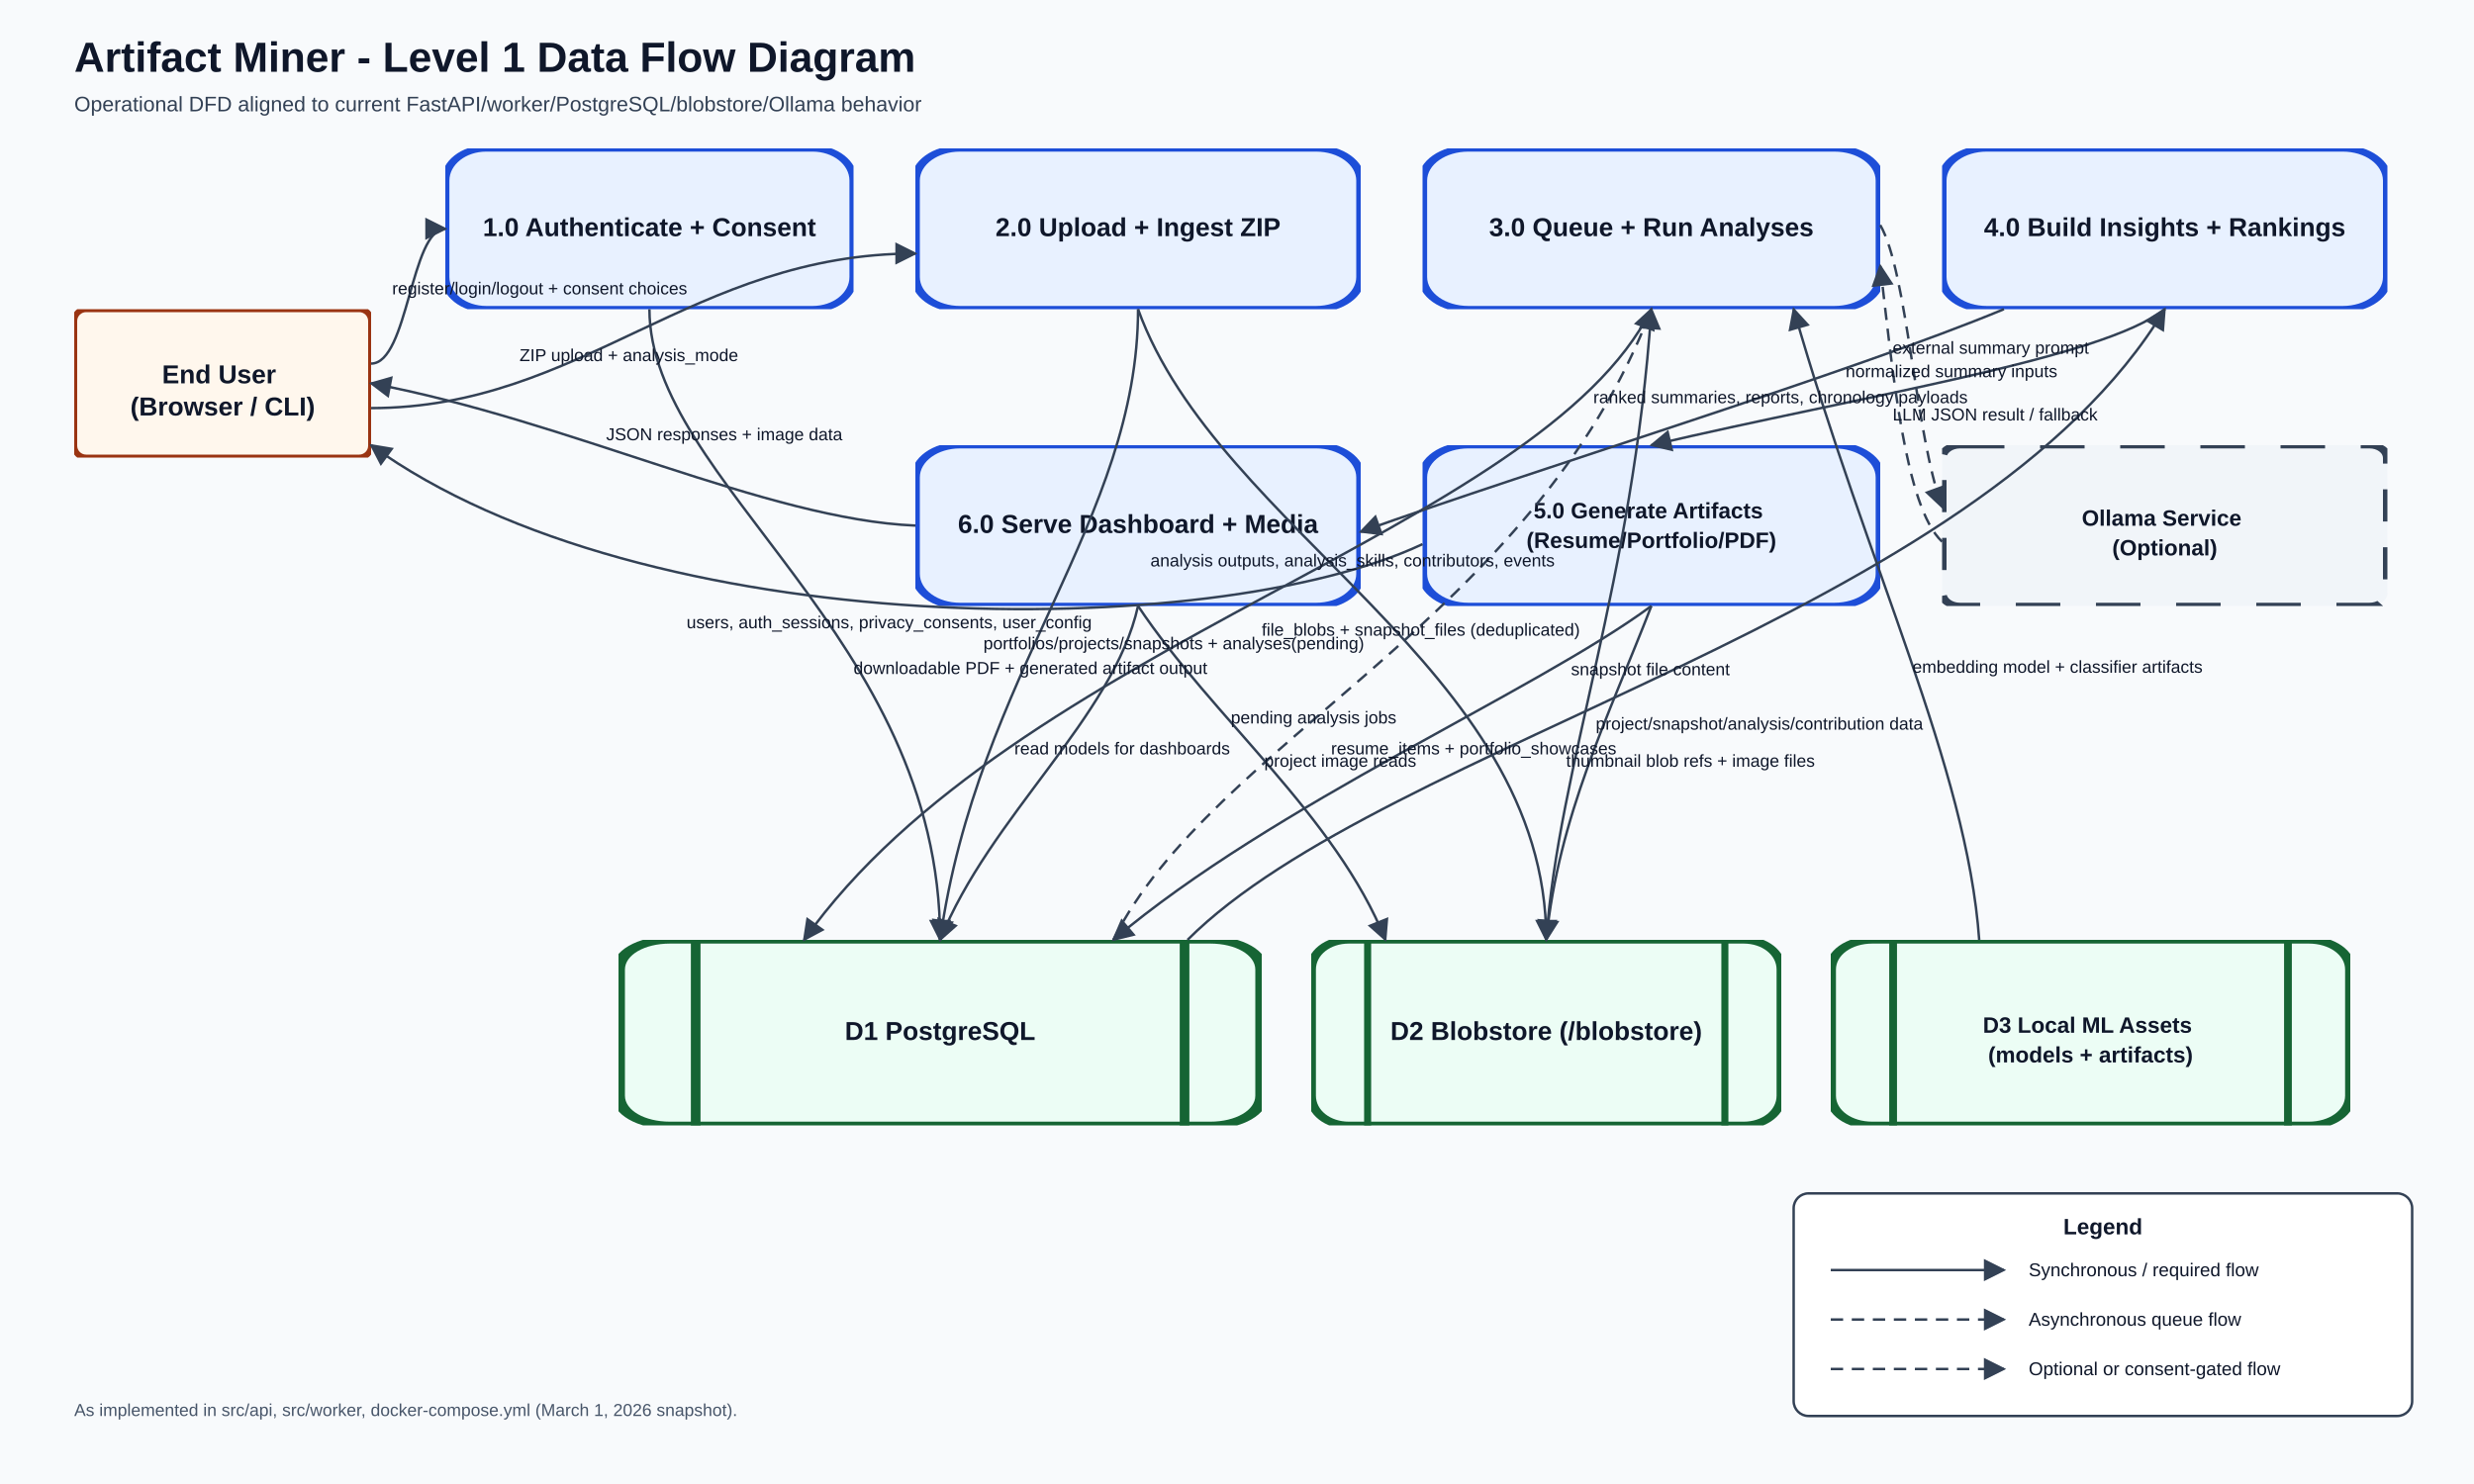
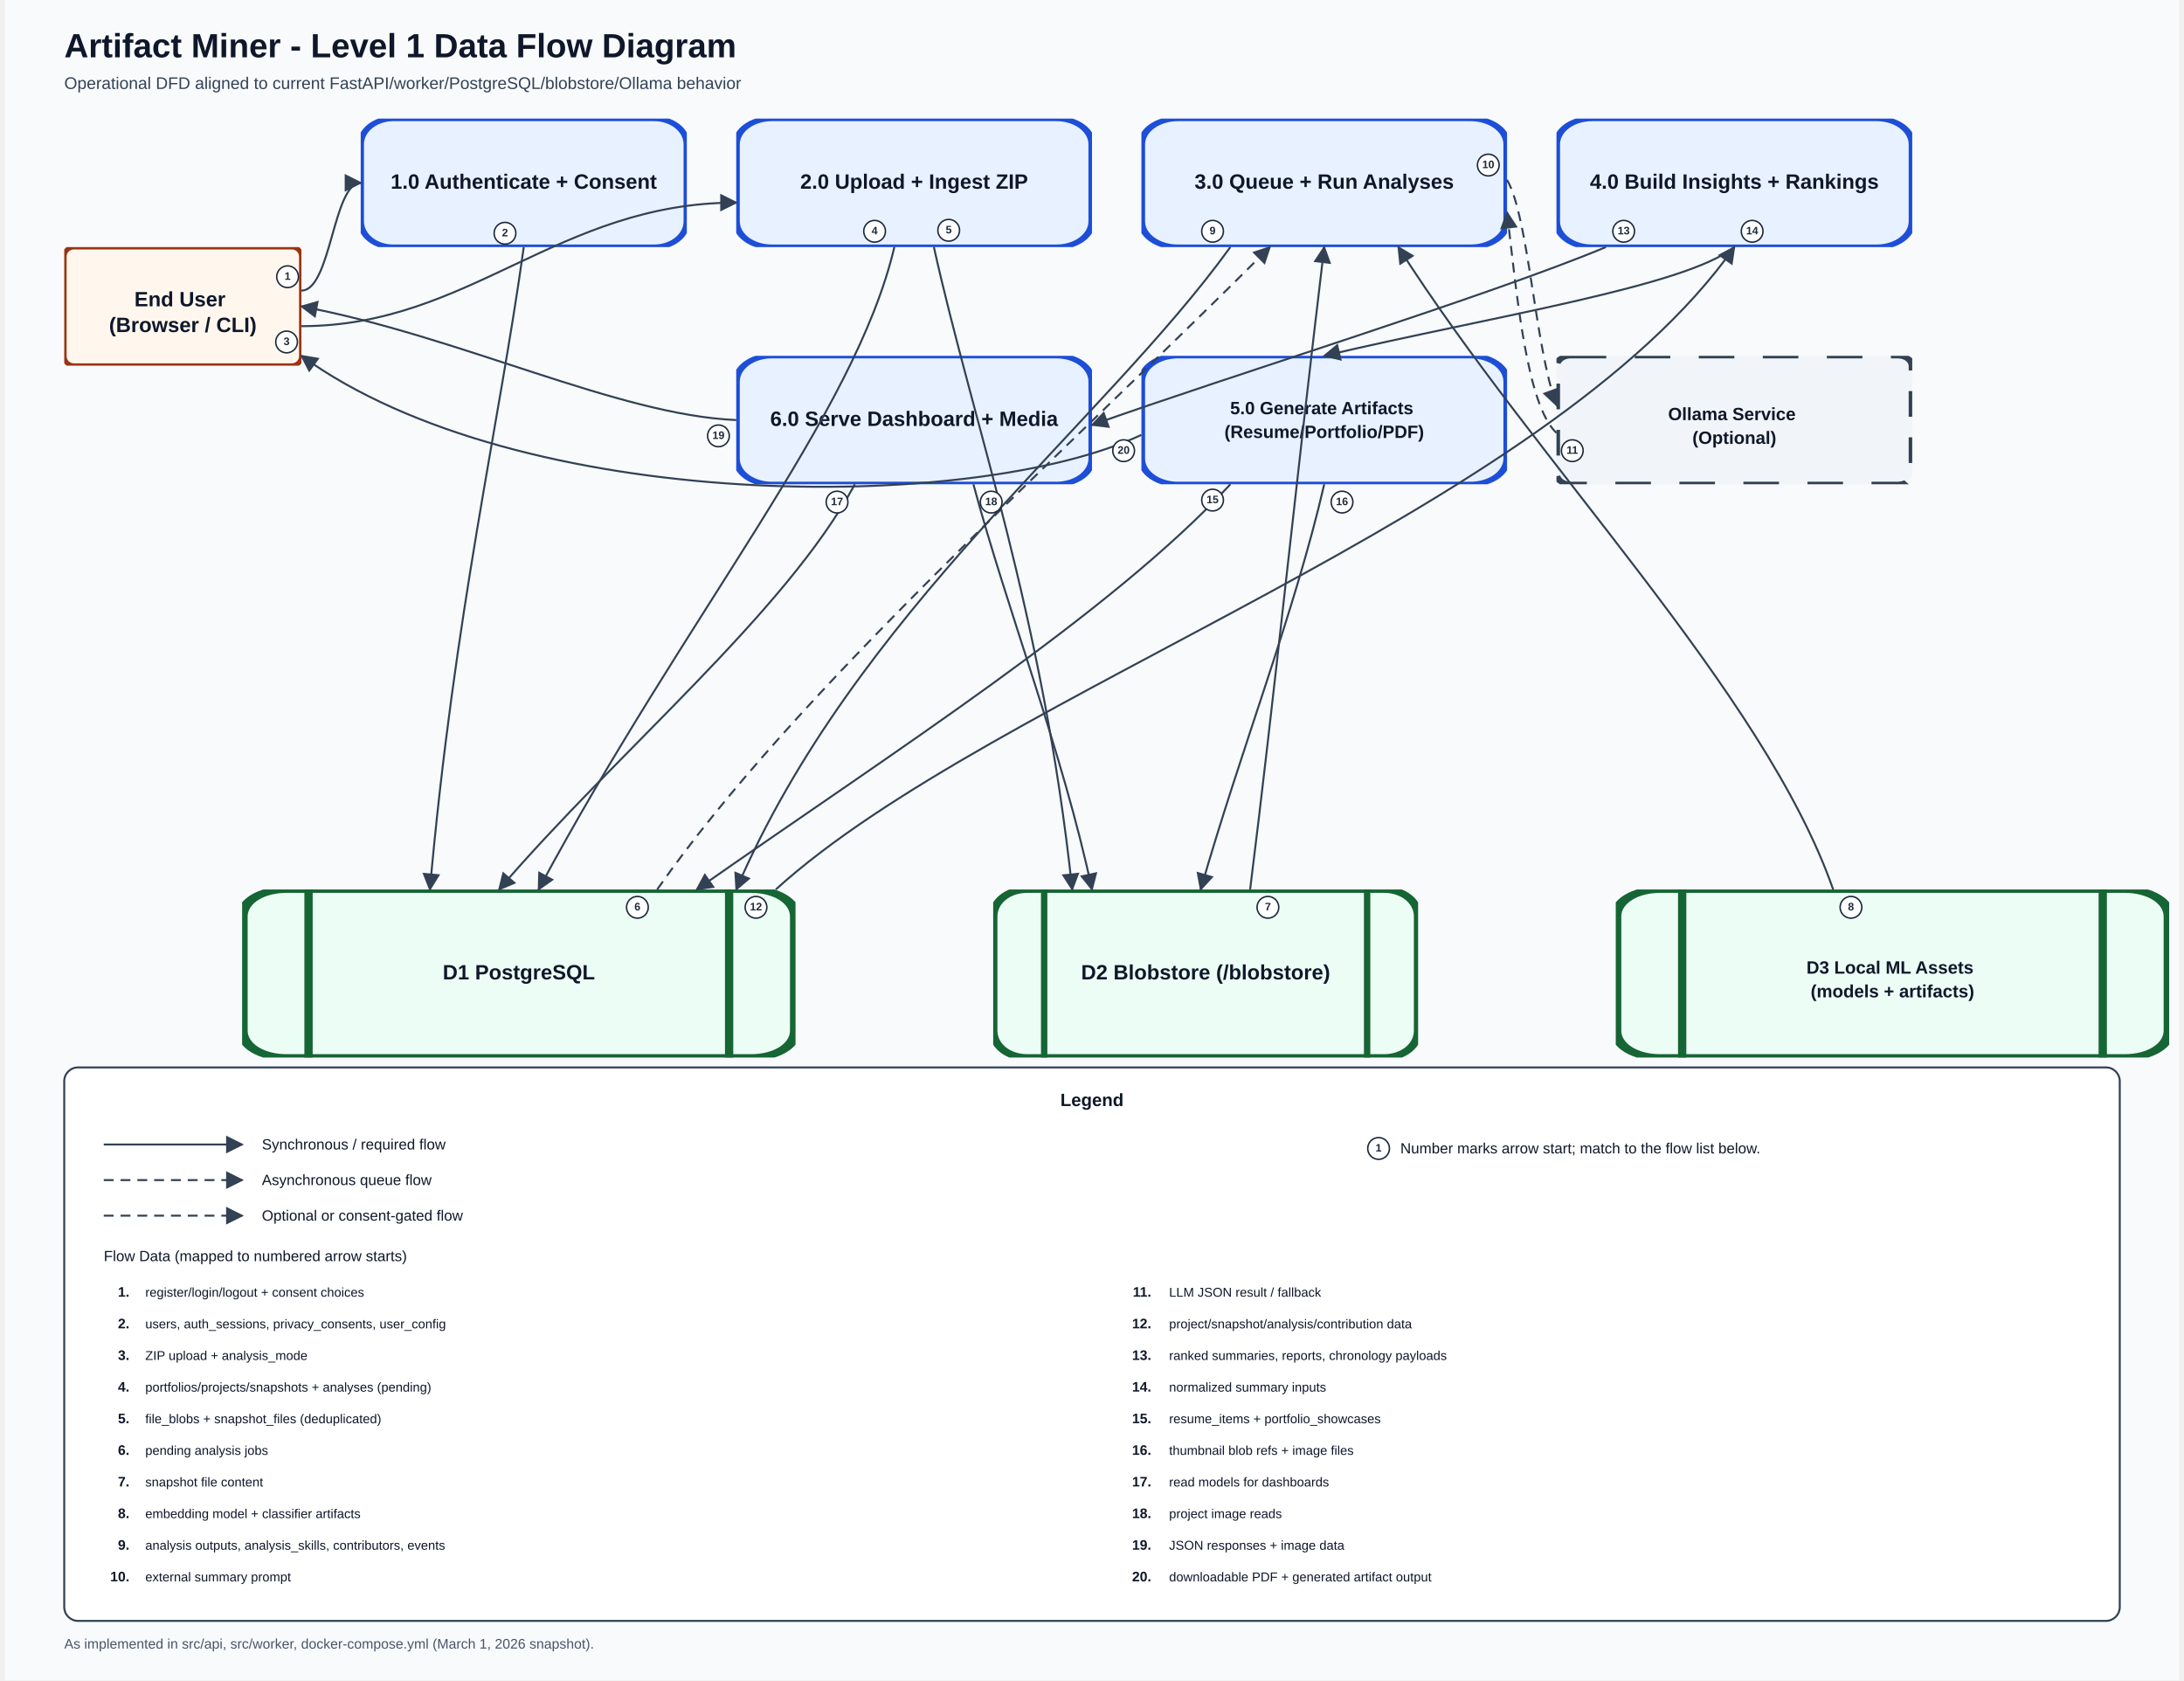
- <svg xmlns="http://www.w3.org/2000/svg" width="2000" height="1200" viewBox="0 0 2000 1200" role="img" aria-labelledby="title desc">
+ <svg xmlns="http://www.w3.org/2000/svg" width="2600" height="2000" viewBox="0 0 2200 1700" role="img" aria-labelledby="title desc">
  <defs>
    <style>
      .bg { fill: #F8FAFC; }
      .titleText { font: 700 34px 'IBM Plex Sans', 'Segoe UI', Arial, sans-serif; fill: #0F172A; }
      .subtitleText { font: 500 17px 'IBM Plex Sans', 'Segoe UI', Arial, sans-serif; fill: #334155; }
      .nodeLabel { font: 600 21px 'IBM Plex Sans', 'Segoe UI', Arial, sans-serif; fill: #0F172A; text-anchor: middle; dominant-baseline: middle; }
      .smallNodeLabel { font: 600 18px 'IBM Plex Sans', 'Segoe UI', Arial, sans-serif; fill: #0F172A; text-anchor: middle; dominant-baseline: middle; }
      .edgeLabel { font: 500 14px 'IBM Plex Sans', 'Segoe UI', Arial, sans-serif; fill: #0F172A; }
      .legendLabel { font: 500 15px 'IBM Plex Sans', 'Segoe UI', Arial, sans-serif; fill: #0F172A; }
+       .legendFlowId { font: 700 14px 'IBM Plex Sans', 'Segoe UI', Arial, sans-serif; fill: #0F172A; text-anchor: end; }
+       .flowLegendLabel { font: 500 13px 'IBM Plex Sans', 'Segoe UI', Arial, sans-serif; fill: #0F172A; }
+       .flowMarkerCircle { fill: #FFFFFF; stroke: #1E293B; stroke-width: 1.5; }
+       .flowMarkerText { font: 700 11px 'IBM Plex Sans', 'Segoe UI', Arial, sans-serif; fill: #1E293B; text-anchor: middle; dominant-baseline: middle; }
      .scopeNote { font: 500 14px 'IBM Plex Sans', 'Segoe UI', Arial, sans-serif; fill: #475569; }
      .entityFill { fill: #FFF7ED; stroke: #9A3412; stroke-width: 2; }
      .processFill { fill: #E8F1FF; stroke: #1D4ED8; stroke-width: 2; }
      .optionalFill { fill: #F1F5F9; stroke: #334155; stroke-width: 2; stroke-dasharray: 10 8; }
      .datastoreFill { fill: #ECFDF5; stroke: #166534; stroke-width: 2; }
      .edge { fill: none; stroke: #334155; stroke-width: 2; marker-end: url(#arrowSolid); }
      .edgeDashed { fill: none; stroke: #334155; stroke-width: 2; stroke-dasharray: 10 7; marker-end: url(#arrowDashed); }
      .labelBg { fill: #F8FAFC; opacity: 0.9; }
    </style>
    <marker id="arrowSolid" viewBox="0 0 10 10" refX="9" refY="5" markerWidth="9" markerHeight="9" orient="auto-start-reverse">
      <path d="M 0 0 L 10 5 L 0 10 z" fill="#334155" />
    </marker>
    <marker id="arrowDashed" viewBox="0 0 10 10" refX="9" refY="5" markerWidth="9" markerHeight="9" orient="auto-start-reverse">
      <path d="M 0 0 L 10 5 L 0 10 z" fill="#334155" />
    </marker>
    <symbol id="entityShape" viewBox="0 0 100 50" preserveAspectRatio="none">
      <rect x="0" y="0" width="100" height="50" rx="4" ry="4" />
    </symbol>
    <symbol id="processShape" viewBox="0 0 100 50" preserveAspectRatio="none">
      <rect x="0" y="0" width="100" height="50" rx="10" ry="10" />
    </symbol>
    <symbol id="datastoreShape" viewBox="0 0 100 50" preserveAspectRatio="none">
      <path d="M 8 0 H 92 C 96.5 0 100 3.5 100 8 V 42 C 100 46.5 96.5 50 92 50 H 8 C 3.5 50 0 46.5 0 42 V 8 C 0 3.5 3.5 0 8 0 Z" />
      <path d="M 12 0 V 50 M 88 0 V 50" fill="none" stroke="currentColor" stroke-width="1.5" />
    </symbol>
  </defs>
-   <rect class="bg" x="0" y="0" width="2000" height="1200" />
+   <rect class="bg" x="0" y="0" width="2200" height="1700" />
  <text class="titleText" x="60" y="58">Artifact Miner - Level 1 Data Flow Diagram</text>
  <text class="subtitleText" x="60" y="90">Operational DFD aligned to current FastAPI/worker/PostgreSQL/blobstore/Ollama behavior</text>
  <g id="E1">
    <use href="#entityShape" x="60" y="250" width="240" height="120" class="entityFill" />
    <text class="nodeLabel" x="180" y="304">
      <tspan x="180" dy="0">End User</tspan>
      <tspan x="180" dy="26">(Browser / CLI)</tspan>
    </text>
  </g>
  <g id="P1">
    <use href="#processShape" x="360" y="120" width="330" height="130" class="processFill" />
    <text class="nodeLabel" x="525" y="185">1.0 Authenticate + Consent</text>
  </g>
  <g id="P2">
    <use href="#processShape" x="740" y="120" width="360" height="130" class="processFill" />
    <text class="nodeLabel" x="920" y="185">2.0 Upload + Ingest ZIP</text>
  </g>
  <g id="P3">
    <use href="#processShape" x="1150" y="120" width="370" height="130" class="processFill" />
    <text class="nodeLabel" x="1335" y="185">3.0 Queue + Run Analyses</text>
  </g>
  <g id="P4">
    <use href="#processShape" x="1570" y="120" width="360" height="130" class="processFill" />
    <text class="nodeLabel" x="1750" y="185">4.0 Build Insights + Rankings</text>
  </g>
  <g id="P5">
    <use href="#processShape" x="1150" y="360" width="370" height="130" class="processFill" />
    <text class="smallNodeLabel" x="1335" y="414">
      <tspan x="1335" dy="0">5.0 Generate Artifacts</tspan>
      <tspan x="1335" dy="24">(Resume/Portfolio/PDF)</tspan>
    </text>
  </g>
  <g id="P6">
    <use href="#processShape" x="740" y="360" width="360" height="130" class="processFill" />
    <text class="nodeLabel" x="920" y="425">6.0 Serve Dashboard + Media</text>
  </g>
  <g id="E2">
    <use href="#entityShape" x="1570" y="360" width="360" height="130" class="optionalFill" />
    <text class="smallNodeLabel" x="1750" y="420">
      <tspan x="1750" dy="0">Ollama Service</tspan>
      <tspan x="1750" dy="24">(Optional)</tspan>
    </text>
  </g>
  <g id="D1" style="color:#166534;">
-     <use href="#datastoreShape" x="500" y="760" width="520" height="150" class="datastoreFill" />
-     <text class="nodeLabel" x="760" y="835">D1 PostgreSQL</text>
+     <use href="#datastoreShape" x="240" y="900" width="560" height="170" class="datastoreFill" />
+     <text class="nodeLabel" x="520" y="985">D1 PostgreSQL</text>
  </g>
  <g id="D2" style="color:#166534;">
-     <use href="#datastoreShape" x="1060" y="760" width="380" height="150" class="datastoreFill" />
-     <text class="nodeLabel" x="1250" y="835">D2 Blobstore (/blobstore)</text>
+     <use href="#datastoreShape" x="1000" y="900" width="430" height="170" class="datastoreFill" />
+     <text class="nodeLabel" x="1215" y="985">D2 Blobstore (/blobstore)</text>
  </g>
  <g id="D3" style="color:#166534;">
-     <use href="#datastoreShape" x="1480" y="760" width="420" height="150" class="datastoreFill" />
-     <text class="smallNodeLabel" x="1690" y="830">
-       <tspan x="1690" dy="0">D3 Local ML Assets</tspan>
-       <tspan x="1690" dy="24">(models + artifacts)</tspan>
+     <use href="#datastoreShape" x="1630" y="900" width="560" height="170" class="datastoreFill" />
+     <text class="smallNodeLabel" x="1910" y="980">
+       <tspan x="1910" dy="0">D3 Local ML Assets</tspan>
+       <tspan x="1910" dy="24">(models + artifacts)</tspan>
    </text>
  </g>
  <g id="edges">
    <path id="F01" class="edge" d="M300 294 C330 294 332 185 360 185" />
-     <path id="F02" class="edge" d="M525 250 C525 390 760 515 760 760" />
+     <path id="F02" class="edge" d="M525 250 C500 430 455 620 430 900" />
    <path id="F03" class="edge" d="M300 330 C470 330 560 205 740 205" />
-     <path id="F04" class="edge" d="M920 250 C920 420 790 545 760 760" />
-     <path id="F05" class="edge" d="M920 250 C985 430 1250 540 1250 760" />
-     <path id="F06" class="edgeDashed" d="M900 760 C980 600 1240 500 1335 250" />
-     <path id="F07" class="edge" d="M1250 760 C1260 620 1320 470 1335 250" />
-     <path id="F08" class="edge" d="M1600 760 C1590 620 1510 460 1450 250" />
-     <path id="F09" class="edge" d="M1335 250 C1245 430 820 520 650 760" />
+     <path id="F04" class="edge" d="M900 250 C860 420 690 620 540 900" />
+     <path id="F05" class="edge" d="M940 250 C980 430 1050 620 1080 900" />
+     <path id="F06" class="edgeDashed" d="M660 900 C800 700 1060 470 1280 250" />
+     <path id="F07" class="edge" d="M1260 900 C1285 700 1305 500 1335 250" />
+     <path id="F08" class="edge" d="M1850 900 C1780 700 1550 470 1410 250" />
+     <path id="F09" class="edge" d="M1240 250 C1110 430 860 620 740 900" />
    <path id="F10" class="edgeDashed" d="M1520 182 C1542 220 1548 350 1570 410" />
    <path id="F11" class="edgeDashed" d="M1570 438 C1540 410 1530 300 1520 215" />
-     <path id="F12" class="edge" d="M960 760 C1120 600 1600 500 1750 250" />
+     <path id="F12" class="edge" d="M780 900 C1000 700 1560 520 1750 250" />
    <path id="F13" class="edge" d="M1620 250 C1500 300 1240 380 1100 430" />
    <path id="F14" class="edge" d="M1750 250 C1700 290 1505 320 1335 360" />
-     <path id="F15" class="edge" d="M1335 490 C1240 560 1030 650 900 760" />
-     <path id="F16" class="edge" d="M1335 490 C1300 580 1260 660 1250 760" />
-     <path id="F17" class="edge" d="M920 490 C900 580 800 660 760 760" />
-     <path id="F18" class="edge" d="M920 490 C980 580 1080 660 1120 760" />
+     <path id="F15" class="edge" d="M1240 490 C1120 620 900 760 700 900" />
+     <path id="F16" class="edge" d="M1335 490 C1305 620 1250 760 1210 900" />
+     <path id="F17" class="edge" d="M860 490 C790 620 620 760 500 900" />
+     <path id="F18" class="edge" d="M980 490 C1015 620 1070 760 1100 900" />
    <path id="F19" class="edge" d="M740 425 C620 420 460 340 300 310" />
    <path id="F20" class="edge" d="M1150 440 C980 520 520 520 300 360" />
  </g>
-   <g id="edge-labels">
-     <text class="edgeLabel" x="317" y="238">register/login/logout + consent choices</text>
-     <text class="edgeLabel" x="555" y="508">users, auth_sessions, privacy_consents, user_config</text>
-     <text class="edgeLabel" x="420" y="292">ZIP upload + analysis_mode</text>
-     <text class="edgeLabel" x="795" y="525">portfolios/projects/snapshots + analyses(pending)</text>
-     <text class="edgeLabel" x="1020" y="514">file_blobs + snapshot_files (deduplicated)</text>
-     <text class="edgeLabel" x="995" y="585">pending analysis jobs</text>
-     <text class="edgeLabel" x="1270" y="546">snapshot file content</text>
-     <text class="edgeLabel" x="1546" y="544">embedding model + classifier artifacts</text>
-     <text class="edgeLabel" x="930" y="458">analysis outputs, analysis_skills, contributors, events</text>
-     <text class="edgeLabel" x="1530" y="286">external summary prompt</text>
-     <text class="edgeLabel" x="1530" y="340">LLM JSON result / fallback</text>
-     <text class="edgeLabel" x="1290" y="590">project/snapshot/analysis/contribution data</text>
-     <text class="edgeLabel" x="1288" y="326">ranked summaries, reports, chronology payloads</text>
-     <text class="edgeLabel" x="1492" y="305">normalized summary inputs</text>
-     <text class="edgeLabel" x="1076" y="610">resume_items + portfolio_showcases</text>
-     <text class="edgeLabel" x="1266" y="620">thumbnail blob refs + image files</text>
-     <text class="edgeLabel" x="820" y="610">read models for dashboards</text>
-     <text class="edgeLabel" x="1022" y="620">project image reads</text>
-     <text class="edgeLabel" x="490" y="356">JSON responses + image data</text>
-     <text class="edgeLabel" x="690" y="545">downloadable PDF + generated artifact output</text>
-   </g>
-   <g id="legend" transform="translate(1450,965)">
-     <rect x="0" y="0" width="500" height="180" rx="12" ry="12" fill="#FFFFFF" stroke="#334155" stroke-width="2" />
-     <text class="smallNodeLabel" x="250" y="28">Legend</text>
-     <path d="M30 62 H170" class="edge" />
-     <text class="legendLabel" x="190" y="67">Synchronous / required flow</text>
-     <path d="M30 102 H170" class="edgeDashed" />
-     <text class="legendLabel" x="190" y="107">Asynchronous queue flow</text>
-     <path d="M30 142 H170" class="edgeDashed" />
-     <text class="legendLabel" x="190" y="147">Optional or consent-gated flow</text>
-   </g>
-   <text class="scopeNote" x="60" y="1145">As implemented in src/api, src/worker, docker-compose.yml (March 1, 2026 snapshot).</text>
+   <g id="edge-origin-markers" aria-label="Numbered arrow origin markers">
+     <circle class="flowMarkerCircle" cx="286" cy="280" r="11" />
+     <text class="flowMarkerText" x="286" y="280">1</text>
+     <circle class="flowMarkerCircle" cx="506" cy="236" r="11" />
+     <text class="flowMarkerText" x="506" y="236">2</text>
+     <circle class="flowMarkerCircle" cx="285" cy="346" r="11" />
+     <text class="flowMarkerText" x="285" y="346">3</text>
+     <circle class="flowMarkerCircle" cx="880" cy="234" r="11" />
+     <text class="flowMarkerText" x="880" y="234">4</text>
+     <circle class="flowMarkerCircle" cx="955" cy="233" r="11" />
+     <text class="flowMarkerText" x="955" y="233">5</text>
+     <circle class="flowMarkerCircle" cx="640" cy="918" r="11" />
+     <text class="flowMarkerText" x="640" y="918">6</text>
+     <circle class="flowMarkerCircle" cx="1278" cy="918" r="11" />
+     <text class="flowMarkerText" x="1278" y="918">7</text>
+     <circle class="flowMarkerCircle" cx="1868" cy="918" r="11" />
+     <text class="flowMarkerText" x="1868" y="918">8</text>
+     <circle class="flowMarkerCircle" cx="1222" cy="234" r="11" />
+     <text class="flowMarkerText" x="1222" y="234">9</text>
+     <circle class="flowMarkerCircle" cx="1501" cy="167" r="11" />
+     <text class="flowMarkerText" x="1501" y="167">10</text>
+     <circle class="flowMarkerCircle" cx="1586" cy="456" r="11" />
+     <text class="flowMarkerText" x="1586" y="456">11</text>
+     <circle class="flowMarkerCircle" cx="760" cy="918" r="11" />
+     <text class="flowMarkerText" x="760" y="918">12</text>
+     <circle class="flowMarkerCircle" cx="1638" cy="234" r="11" />
+     <text class="flowMarkerText" x="1638" y="234">13</text>
+     <circle class="flowMarkerCircle" cx="1768" cy="234" r="11" />
+     <text class="flowMarkerText" x="1768" y="234">14</text>
+     <circle class="flowMarkerCircle" cx="1222" cy="506" r="11" />
+     <text class="flowMarkerText" x="1222" y="506">15</text>
+     <circle class="flowMarkerCircle" cx="1353" cy="508" r="11" />
+     <text class="flowMarkerText" x="1353" y="508">16</text>
+     <circle class="flowMarkerCircle" cx="842" cy="508" r="11" />
+     <text class="flowMarkerText" x="842" y="508">17</text>
+     <circle class="flowMarkerCircle" cx="998" cy="508" r="11" />
+     <text class="flowMarkerText" x="998" y="508">18</text>
+     <circle class="flowMarkerCircle" cx="722" cy="441" r="11" />
+     <text class="flowMarkerText" x="722" y="441">19</text>
+     <circle class="flowMarkerCircle" cx="1132" cy="456" r="11" />
+     <text class="flowMarkerText" x="1132" y="456">20</text>
+   </g>
+   <g id="legend" transform="translate(60,1080)">
+     <rect x="0" y="0" width="2080" height="560" rx="14" ry="14" fill="#FFFFFF" stroke="#334155" stroke-width="2" />
+     <text class="smallNodeLabel" x="1040" y="34">Legend</text>
+     <path d="M40 78 H180" class="edge" />
+     <text class="legendLabel" x="200" y="83">Synchronous / required flow</text>
+     <path d="M40 114 H180" class="edgeDashed" />
+     <text class="legendLabel" x="200" y="119">Asynchronous queue flow</text>
+     <path d="M40 150 H180" class="edgeDashed" />
+     <text class="legendLabel" x="200" y="155">Optional or consent-gated flow</text>
+     <circle class="flowMarkerCircle" cx="1330" cy="82" r="11" />
+     <text class="flowMarkerText" x="1330" y="82">1</text>
+     <text class="legendLabel" x="1352" y="87">Number marks arrow start; match to the flow list below.</text>
+     <text class="legendLabel" x="40" y="196">Flow Data (mapped to numbered arrow starts)</text>
+     <text class="legendFlowId" x="66" y="232">1.</text>
+     <text class="flowLegendLabel" x="82" y="232">register/login/logout + consent choices</text>
+     <text class="legendFlowId" x="66" y="264">2.</text>
+     <text class="flowLegendLabel" x="82" y="264">users, auth_sessions, privacy_consents, user_config</text>
+     <text class="legendFlowId" x="66" y="296">3.</text>
+     <text class="flowLegendLabel" x="82" y="296">ZIP upload + analysis_mode</text>
+     <text class="legendFlowId" x="66" y="328">4.</text>
+     <text class="flowLegendLabel" x="82" y="328">portfolios/projects/snapshots + analyses (pending)</text>
+     <text class="legendFlowId" x="66" y="360">5.</text>
+     <text class="flowLegendLabel" x="82" y="360">file_blobs + snapshot_files (deduplicated)</text>
+     <text class="legendFlowId" x="66" y="392">6.</text>
+     <text class="flowLegendLabel" x="82" y="392">pending analysis jobs</text>
+     <text class="legendFlowId" x="66" y="424">7.</text>
+     <text class="flowLegendLabel" x="82" y="424">snapshot file content</text>
+     <text class="legendFlowId" x="66" y="456">8.</text>
+     <text class="flowLegendLabel" x="82" y="456">embedding model + classifier artifacts</text>
+     <text class="legendFlowId" x="66" y="488">9.</text>
+     <text class="flowLegendLabel" x="82" y="488">analysis outputs, analysis_skills, contributors, events</text>
+     <text class="legendFlowId" x="66" y="520">10.</text>
+     <text class="flowLegendLabel" x="82" y="520">external summary prompt</text>
+     <text class="legendFlowId" x="1100" y="232">11.</text>
+     <text class="flowLegendLabel" x="1118" y="232">LLM JSON result / fallback</text>
+     <text class="legendFlowId" x="1100" y="264">12.</text>
+     <text class="flowLegendLabel" x="1118" y="264">project/snapshot/analysis/contribution data</text>
+     <text class="legendFlowId" x="1100" y="296">13.</text>
+     <text class="flowLegendLabel" x="1118" y="296">ranked summaries, reports, chronology payloads</text>
+     <text class="legendFlowId" x="1100" y="328">14.</text>
+     <text class="flowLegendLabel" x="1118" y="328">normalized summary inputs</text>
+     <text class="legendFlowId" x="1100" y="360">15.</text>
+     <text class="flowLegendLabel" x="1118" y="360">resume_items + portfolio_showcases</text>
+     <text class="legendFlowId" x="1100" y="392">16.</text>
+     <text class="flowLegendLabel" x="1118" y="392">thumbnail blob refs + image files</text>
+     <text class="legendFlowId" x="1100" y="424">17.</text>
+     <text class="flowLegendLabel" x="1118" y="424">read models for dashboards</text>
+     <text class="legendFlowId" x="1100" y="456">18.</text>
+     <text class="flowLegendLabel" x="1118" y="456">project image reads</text>
+     <text class="legendFlowId" x="1100" y="488">19.</text>
+     <text class="flowLegendLabel" x="1118" y="488">JSON responses + image data</text>
+     <text class="legendFlowId" x="1100" y="520">20.</text>
+     <text class="flowLegendLabel" x="1118" y="520">downloadable PDF + generated artifact output</text>
+   </g>
+   <text class="scopeNote" x="60" y="1668">As implemented in src/api, src/worker, docker-compose.yml (March 1, 2026 snapshot).</text>
</svg>
